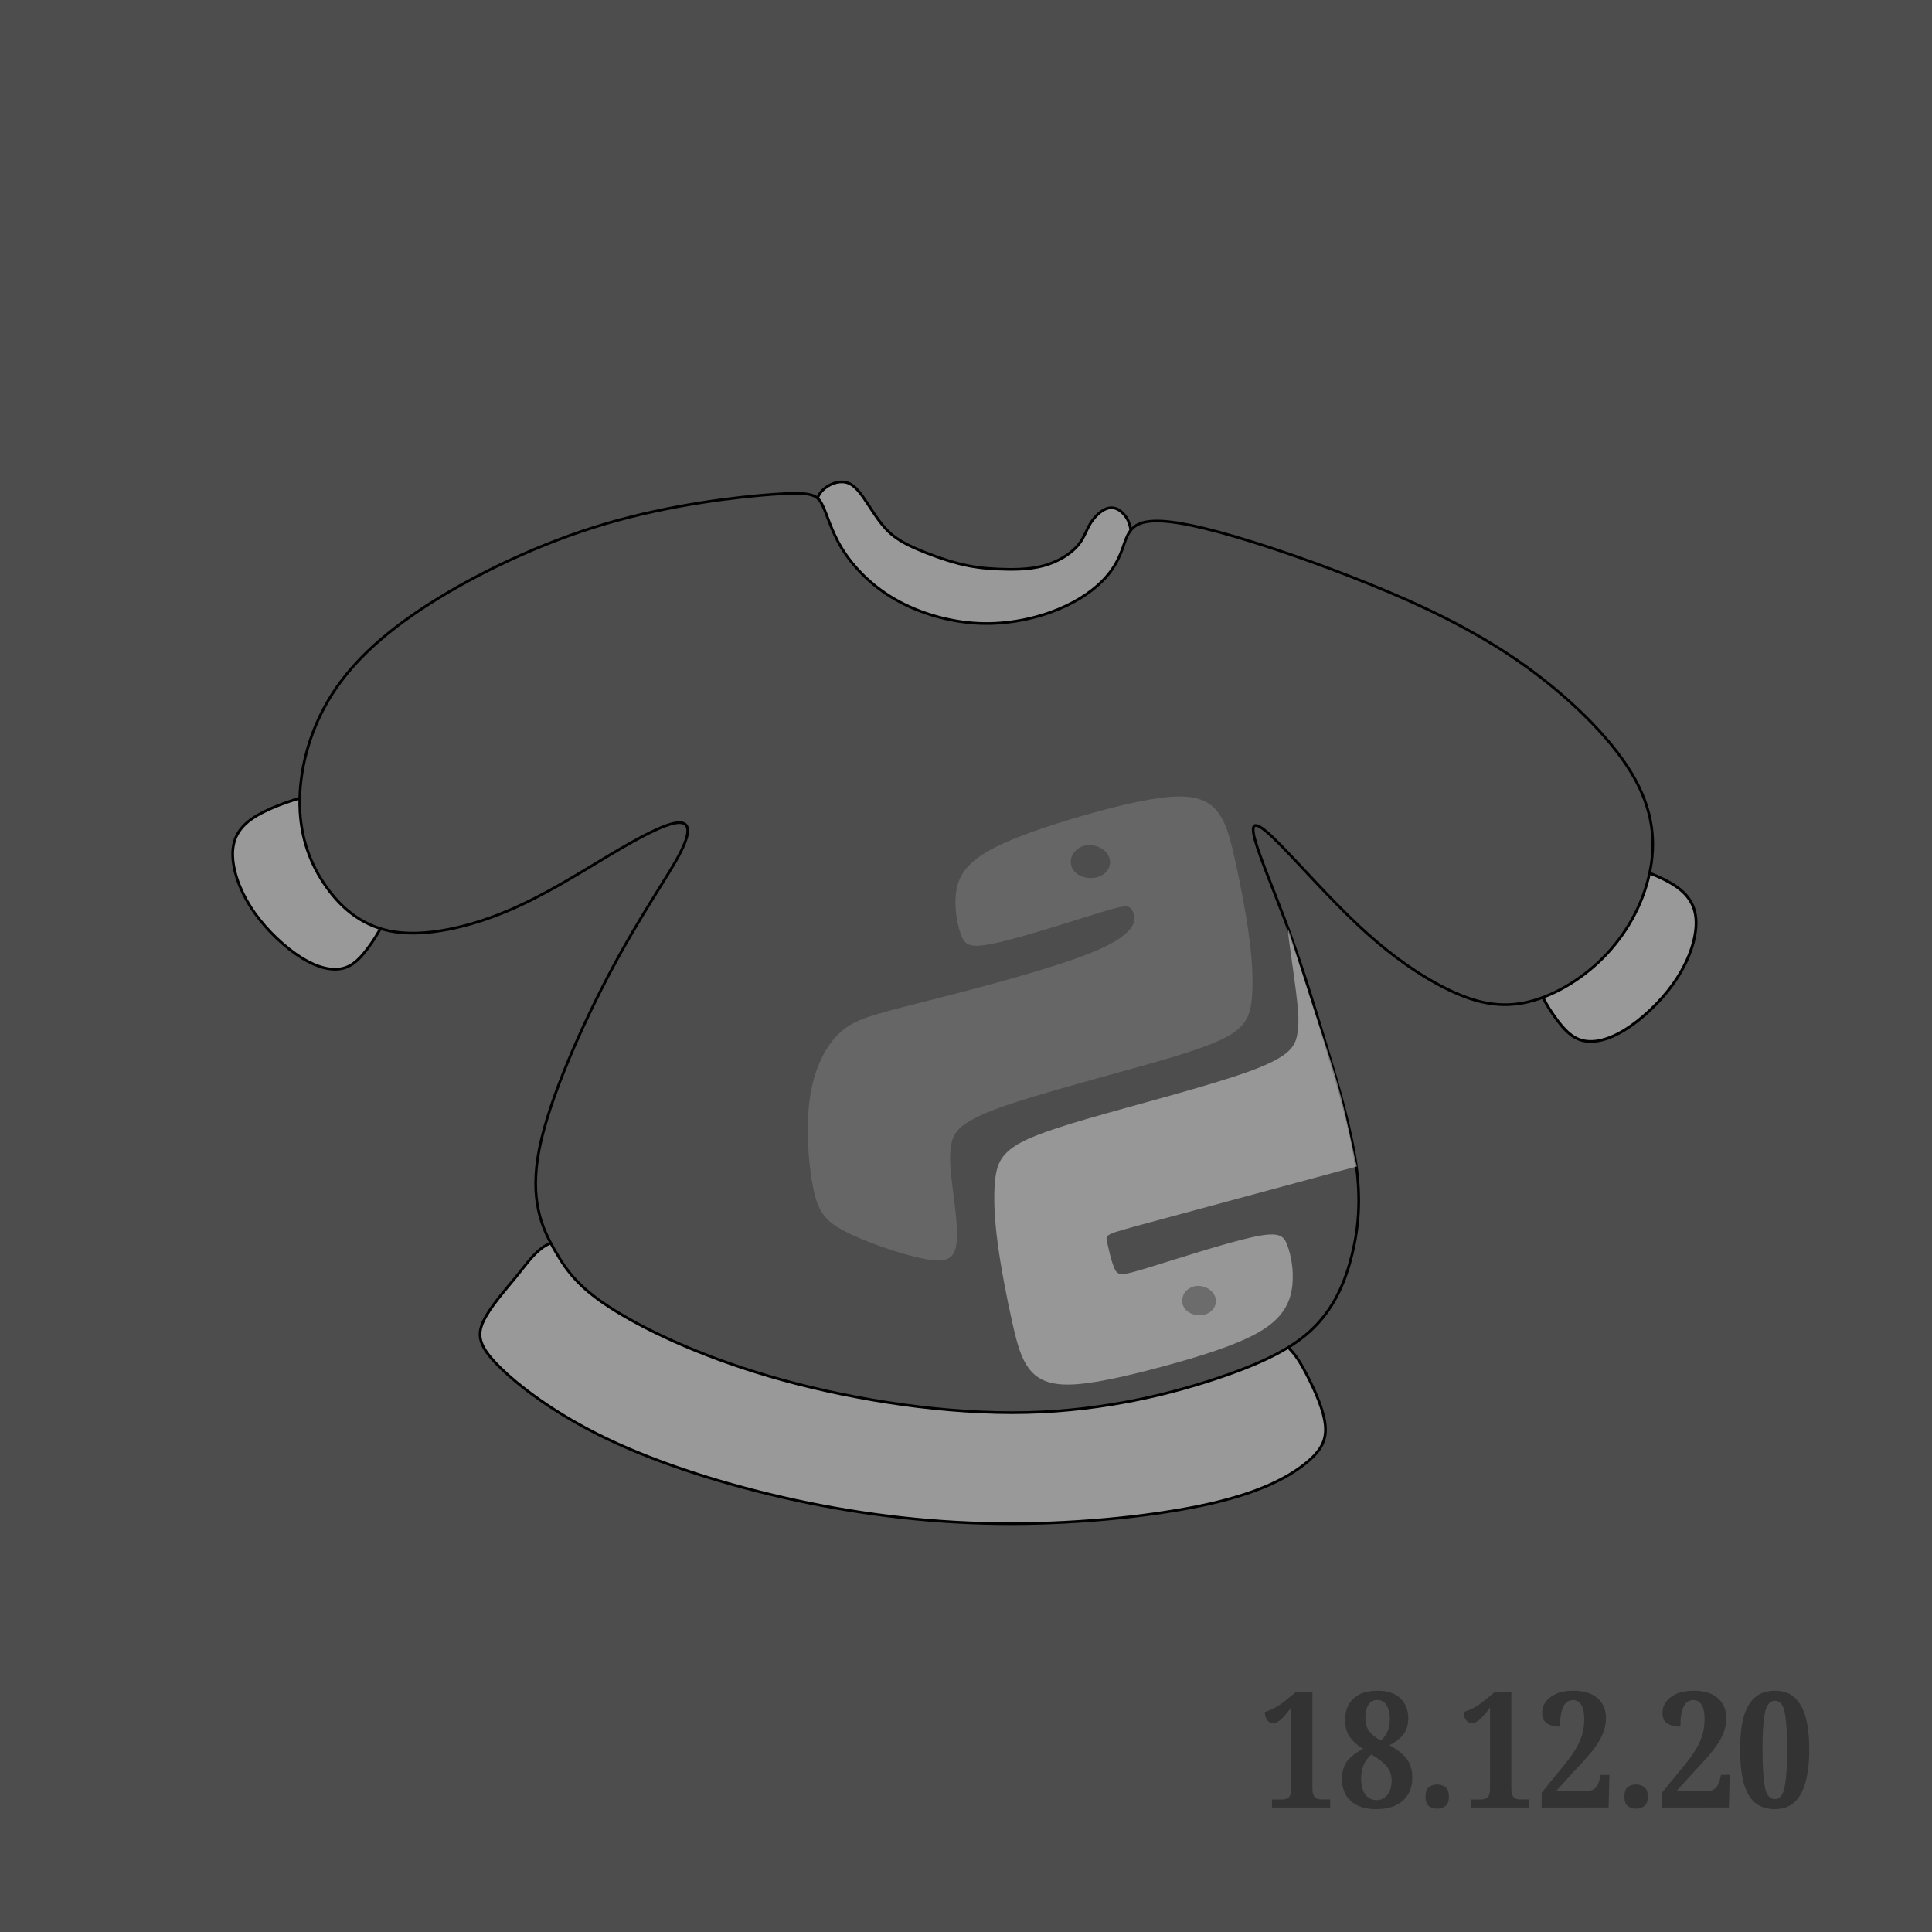
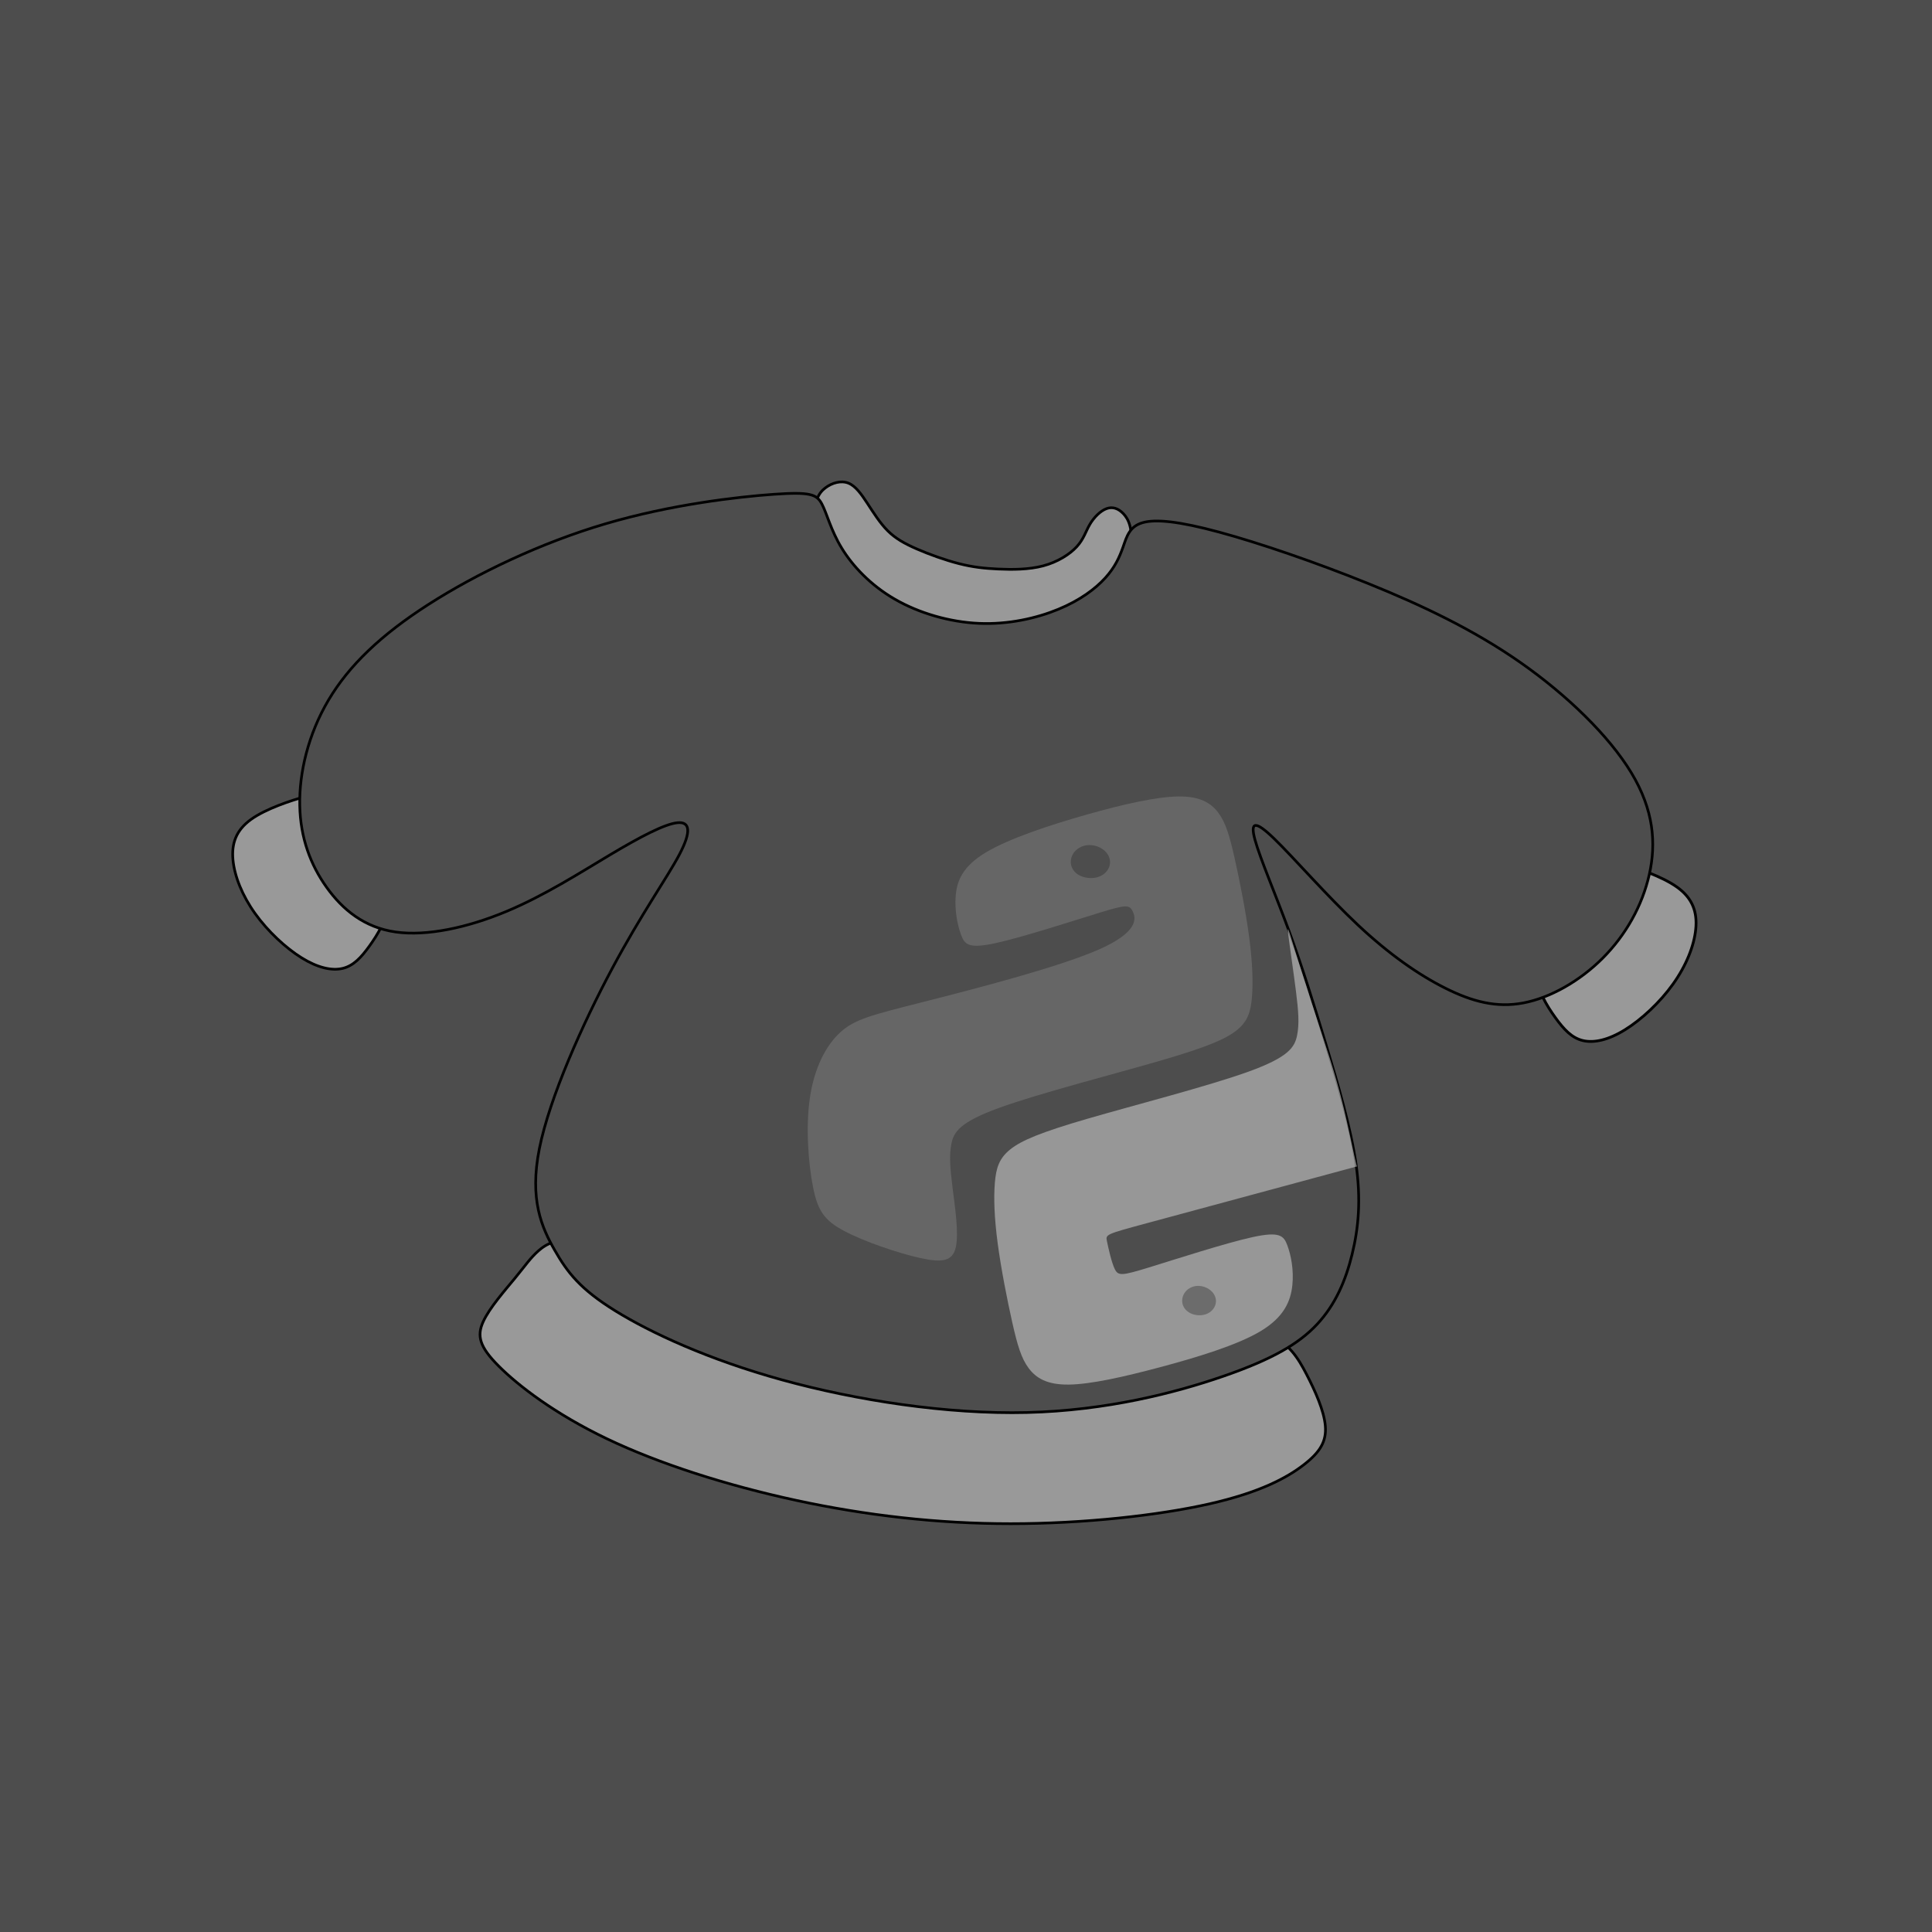
- <svg xmlns="http://www.w3.org/2000/svg" xmlns:ns1="http://www.openswatchbook.org/uri/2009/osb" width="169.333mm" height="169.333mm" viewBox="0 0 169.333 169.333" version="1.1" id="svg39195">
+ <svg xmlns="http://www.w3.org/2000/svg" xmlns:ns1="http://www.openswatchbook.org/uri/2009/osb" width="169.333mm" height="169.333mm" viewBox="0 0 169.333 169.333" id="svg39195">
  <defs id="defs39189">
-     <rect x="42.333" y="254" width="79.375" height="26.458" id="rect1410" />
-     <rect x="58.208" y="259.292" width="68.792" height="21.167" id="rect41873" />
-     <rect x="148.167" y="1081.907" width="1037.167" height="336.26" id="rect6326" />
-     <rect x="867.833" y="3175" width="910.167" height="296.333" id="rect6314" />
-     <rect x="1820.333" y="3217.333" width="846.667" height="169.333" id="rect6302" />
-     <rect x="113.322" y="786.841" width="1024.177" height="243.75" id="rect2516" />
+     <path d="M42.333 254h79.375v26.458h-79.375z" id="rect1410" />
+     <path d="M58.208 259.292h68.792v21.167H58.208z" id="rect41873" />
+     <path d="M148.167 1081.907h1037.167v336.26H148.167z" id="rect6326" />
+     <path d="M867.833 3175H1778v296.333H867.833z" id="rect6314" />
+     <path d="M1820.333 3217.333h846.667v169.333H1820.333z" id="rect6302" />
+     <path d="M113.322 786.841h1024.177v243.75H113.322z" id="rect2516" />
    <linearGradient id="linearGradient1757" ns1:paint="gradient">
-       <stop style="stop-color:#cccccc;stop-opacity:1;" offset="0" id="stop1753" />
-       <stop style="stop-color:#cccccc;stop-opacity:0;" offset="1" id="stop1755" />
+       <stop style="stop-color:#ccc;stop-opacity:1" offset="0" id="stop1753" />
+       <stop style="stop-color:#ccc;stop-opacity:0" offset="1" id="stop1755" />
    </linearGradient>
    <linearGradient id="linearGradient1324" ns1:paint="gradient">
-       <stop style="stop-color:#000000;stop-opacity:1;" offset="0" id="stop1320" />
-       <stop style="stop-color:#000000;stop-opacity:0;" offset="1" id="stop1322" />
+       <stop style="stop-color:#000;stop-opacity:1" offset="0" id="stop1320" />
+       <stop style="stop-color:#000;stop-opacity:0" offset="1" id="stop1322" />
    </linearGradient>
  </defs>
  <g id="layer1" transform="translate(-10.58332,-68.79169)">
    <g id="g41863" transform="translate(477.0061,-556.381)">
-       <rect style="fill:#4d4d4d;fill-opacity:1;stroke:none;stroke-width:1;stroke-miterlimit:4;stroke-dasharray:none;stroke-opacity:1;paint-order:stroke markers fill" id="rect4085-93-86" width="169.333" height="169.333" x="-466.423" y="625.173" />
+       <path style="fill:#4d4d4d;fill-opacity:1;stroke:none;stroke-width:1;stroke-miterlimit:4;stroke-dasharray:none;stroke-opacity:1;paint-order:stroke markers fill" id="rect4085-93-86" d="M-466.423 625.173h169.333v169.333H-466.423z" />
      <g id="g4065-1" transform="matrix(0.7255472,0,0,0.7255472,-2360.528,-1230.085)">
-         <path style="fill:#999999;stroke:#000000;stroke-width:0.324px;stroke-linecap:butt;stroke-linejoin:miter;stroke-opacity:1" d="m 2708.938,2619.998 c 0,-2.47 0.54,-3.396 1.351,-4.014 0.811,-0.618 1.891,-0.926 2.779,-0.579 0.888,0.348 1.582,1.351 2.316,2.47 0.733,1.119 1.505,2.354 2.432,3.28 0.926,0.926 2.007,1.544 3.512,2.2 1.505,0.656 3.435,1.351 5.095,1.775 1.659,0.424 3.049,0.579 4.747,0.656 1.698,0.077 3.705,0.077 5.442,-0.386 1.737,-0.463 3.203,-1.389 4.052,-2.316 0.849,-0.926 1.081,-1.853 1.582,-2.702 0.502,-0.849 1.274,-1.621 2.007,-1.891 0.734,-0.27 1.428,-0.039 2.046,0.618 0.617,0.656 1.158,1.737 0.926,4.4 -0.232,2.663 -1.235,6.908 -5.481,10.227 -4.245,3.319 -11.733,5.712 -17.56,5.017 -5.828,-0.695 -9.996,-4.477 -12.35,-8.375 -2.354,-3.898 -2.895,-7.912 -2.895,-10.382 z" id="path1896-0" />
-         <path style="fill:#999999;stroke:#000000;stroke-width:0.324px;stroke-linecap:butt;stroke-linejoin:miter;stroke-opacity:1" d="m 2647.495,2653.266 c -1.698,0.463 -4.786,1.467 -6.6,2.779 -1.814,1.312 -2.354,2.933 -2.161,4.902 0.193,1.968 1.119,4.284 2.663,6.445 1.544,2.161 3.705,4.168 5.635,5.364 1.93,1.196 3.628,1.582 4.94,1.274 1.312,-0.309 2.238,-1.312 3.242,-2.702 1.003,-1.389 2.084,-3.165 2.432,-5.403 0.347,-2.238 -0.039,-4.94 -1.003,-6.908 -0.965,-1.968 -2.509,-3.203 -3.744,-4.091 -1.235,-0.888 -2.161,-1.428 -2.779,-1.737 -0.618,-0.309 -0.926,-0.386 -2.625,0.077 z" id="path1873-46" />
-         <path style="display:inline;fill:#999999;stroke:#000000;stroke-width:0.334px;stroke-linecap:butt;stroke-linejoin:miter;stroke-opacity:1" d="m 2806.418,2661.375 c 1.748,0.477 4.927,1.51 6.794,2.861 1.867,1.351 2.424,3.02 2.225,5.046 -0.199,2.026 -1.152,4.41 -2.742,6.635 -1.589,2.225 -3.814,4.291 -5.801,5.522 -1.986,1.232 -3.735,1.629 -5.085,1.311 -1.351,-0.318 -2.304,-1.351 -3.337,-2.781 -1.033,-1.43 -2.146,-3.258 -2.503,-5.562 -0.358,-2.304 0.04,-5.085 1.033,-7.112 0.993,-2.026 2.582,-3.298 3.854,-4.212 1.271,-0.914 2.225,-1.47 2.861,-1.788 0.636,-0.318 0.954,-0.397 2.702,0.079 z" id="path1873-2-1" />
-         <path style="fill:#999999;stroke:#000000;stroke-width:0.324px;stroke-linecap:butt;stroke-linejoin:miter;stroke-opacity:1" d="m 2680.879,2707.029 c -2.972,-0.502 -4.284,0.27 -5.249,1.119 -0.965,0.849 -1.582,1.775 -2.817,3.281 -1.235,1.505 -3.088,3.589 -3.859,5.288 -0.772,1.698 -0.463,3.011 1.891,5.365 2.354,2.354 6.754,5.751 13.045,8.761 6.291,3.01 14.473,5.635 22.887,7.449 8.414,1.814 17.059,2.817 25.897,2.817 8.838,0 17.869,-1.004 24.006,-2.393 6.137,-1.389 9.379,-3.165 11.385,-4.708 2.007,-1.544 2.779,-2.856 2.624,-4.708 -0.154,-1.853 -1.235,-4.245 -2.277,-6.252 -1.042,-2.007 -2.046,-3.628 -4.67,-4.979 -2.624,-1.351 -6.87,-2.432 -18.912,-3.551 -12.042,-1.119 -31.879,-2.277 -44.114,-3.744 -12.235,-1.466 -16.866,-3.242 -19.838,-3.744 z" id="path1850-8" />
-         <path style="fill:#4d4d4d;stroke:#000000;stroke-width:0.324px;stroke-linecap:butt;stroke-linejoin:miter;stroke-opacity:1" d="m 2712.257,2623.24 c -1.312,-2.161 -1.776,-4.168 -2.393,-5.326 -0.617,-1.158 -1.389,-1.467 -5.789,-1.158 -4.4,0.309 -12.427,1.235 -20.301,3.551 -7.873,2.316 -15.592,6.021 -21.382,9.726 -5.789,3.705 -9.649,7.41 -12.119,11.579 -2.47,4.168 -3.551,8.8 -3.474,12.736 0.077,3.937 1.312,7.179 3.242,9.88 1.93,2.702 4.554,4.863 8.336,5.403 3.782,0.54 8.722,-0.54 13.354,-2.47 4.631,-1.93 8.954,-4.708 12.582,-6.87 3.628,-2.161 6.561,-3.705 8.105,-3.859 1.544,-0.154 1.698,1.081 0.232,3.86 -1.467,2.779 -4.554,7.101 -8.105,13.74 -3.551,6.638 -7.565,15.592 -8.8,21.767 -1.235,6.175 0.309,9.572 1.853,12.273 1.544,2.702 3.088,4.708 7.333,7.333 4.246,2.624 11.193,5.866 20.147,8.336 8.954,2.47 19.915,4.168 29.564,3.937 9.649,-0.232 17.985,-2.393 23.774,-4.4 5.789,-2.007 9.031,-3.859 11.27,-6.252 2.238,-2.393 3.473,-5.326 4.245,-8.491 0.772,-3.165 1.081,-6.561 0.463,-10.884 -0.618,-4.323 -2.161,-9.571 -3.628,-14.434 -1.467,-4.863 -2.856,-9.34 -4.477,-13.74 -1.621,-4.4 -3.473,-8.722 -4.091,-10.961 -0.618,-2.239 0,-2.393 2.316,-0.154 2.316,2.239 6.33,6.87 10.112,10.421 3.782,3.551 7.333,6.021 10.575,7.642 3.242,1.621 6.175,2.393 9.417,1.775 3.242,-0.618 6.793,-2.624 9.571,-5.403 2.779,-2.779 4.786,-6.329 5.635,-10.112 0.849,-3.782 0.54,-7.796 -2.161,-12.273 -2.701,-4.477 -7.796,-9.417 -13.431,-13.354 -5.635,-3.937 -11.81,-6.87 -18.294,-9.494 -6.484,-2.624 -13.277,-4.94 -18.094,-6.243 -4.817,-1.303 -7.659,-1.594 -9.242,-1.131 -1.583,0.463 -1.905,1.68 -2.337,2.906 -0.432,1.226 -0.972,2.461 -2.168,3.773 -1.196,1.312 -3.049,2.701 -5.673,3.782 -2.624,1.081 -6.021,1.853 -9.571,1.698 -3.551,-0.154 -7.256,-1.235 -10.189,-2.933 -2.933,-1.698 -5.095,-4.014 -6.407,-6.175 z" id="path1784-3" />
-         <path style="fill:#666666;stroke:none;stroke-width:0.477px;stroke-linecap:butt;stroke-linejoin:miter;stroke-opacity:1" d="m 2743.28,2671.771 c 4.898,-2.146 4.539,-3.825 4.134,-4.648 -0.406,-0.822 -0.858,-0.787 -4.082,0.204 -3.224,0.991 -9.219,2.939 -12.465,3.647 -3.246,0.709 -3.743,0.178 -4.175,-0.983 -0.432,-1.162 -0.8,-2.954 -0.654,-4.73 0.146,-1.776 0.806,-3.535 3.633,-5.235 2.827,-1.7 7.822,-3.342 12.277,-4.6 4.455,-1.258 8.371,-2.133 10.987,-2.166 2.616,-0.033 3.931,0.775 4.82,1.958 0.889,1.183 1.352,2.74 1.96,5.425 0.608,2.685 1.36,6.496 1.772,9.594 0.412,3.098 0.484,5.483 0.338,7.259 -0.146,1.776 -0.51,2.942 -1.85,4.014 -1.339,1.072 -3.653,2.049 -9.274,3.683 -5.621,1.634 -14.549,3.923 -19.365,5.665 -4.816,1.742 -5.52,2.935 -5.81,4.324 -0.29,1.389 -0.167,2.973 0.132,5.34 0.298,2.367 0.772,5.518 0.391,7.197 -0.381,1.68 -1.617,1.89 -4.281,1.301 -2.664,-0.589 -6.756,-1.977 -9.191,-3.267 -2.434,-1.29 -3.21,-2.482 -3.77,-5.284 -0.56,-2.802 -0.904,-7.215 -0.386,-10.784 0.518,-3.569 1.899,-6.295 3.652,-7.912 1.752,-1.617 3.876,-2.124 10.015,-3.684 6.139,-1.56 16.294,-4.173 21.192,-6.319 z" id="path914-9-5" />
-         <path style="opacity:0.575;fill:#cccccc;stroke:none;stroke-width:0.479px;stroke-linecap:butt;stroke-linejoin:miter;stroke-opacity:1" d="m 2744.312,2707.004 c 0.18,0.844 0.541,2.533 0.949,3.36 0.408,0.827 0.863,0.791 4.105,-0.205 3.242,-0.997 9.271,-2.955 12.535,-3.668 3.264,-0.713 3.764,-0.179 4.198,0.989 0.435,1.168 0.804,2.971 0.604,4.841 -0.201,1.871 -0.972,3.809 -3.815,5.519 -2.844,1.71 -7.758,3.192 -12.185,4.372 -4.427,1.181 -8.365,2.06 -10.995,2.093 -2.63,0.033 -3.953,-0.779 -4.847,-1.969 -0.894,-1.19 -1.359,-2.756 -1.971,-5.456 -0.611,-2.7 -1.368,-6.533 -1.782,-9.649 -0.415,-3.116 -0.487,-5.514 -0.34,-7.3 0.147,-1.786 0.513,-2.959 1.86,-4.037 1.347,-1.078 3.674,-2.061 9.327,-3.704 5.653,-1.643 14.631,-3.946 19.474,-5.697 4.843,-1.751 5.551,-2.951 5.843,-4.348 0.292,-1.397 0.168,-2.99 -0.133,-5.37 -0.3,-2.381 -0.776,-5.549 -0.925,-6.815 -0.149,-1.266 0.03,-0.632 0.58,1.149 0.551,1.78 1.472,4.703 2.296,7.233 0.824,2.53 1.547,4.662 2.174,6.656 0.627,1.994 1.154,3.84 1.665,5.959 0.51,2.119 1.003,4.507 1.266,5.718 0.263,1.211 0.295,1.241 0.328,1.272 -10.13,2.737 -20.261,5.474 -25.326,6.843 -5.065,1.369 -5.065,1.369 -4.885,2.213 z" id="path914-7-6-7" />
-         <path style="fill:#4d4d4d;stroke:none;stroke-width:0.413px;stroke-linecap:butt;stroke-linejoin:miter;stroke-opacity:1" d="m 2741.868,2659.153 c -0.62,0.082 -1.216,0.407 -1.575,0.918 -0.18,0.256 -0.3,0.555 -0.339,0.865 -0.039,0.31 0,0.631 0.127,0.918 0.156,0.358 0.437,0.655 0.77,0.861 0.333,0.205 0.715,0.322 1.102,0.373 0.637,0.084 1.314,-0.016 1.852,-0.368 0.269,-0.176 0.5,-0.413 0.657,-0.693 0.157,-0.28 0.239,-0.604 0.222,-0.925 -0.02,-0.364 -0.167,-0.716 -0.391,-1.003 -0.224,-0.287 -0.523,-0.512 -0.85,-0.673 -0.485,-0.239 -1.039,-0.342 -1.575,-0.271 z" id="path945-5-1" />
-         <path style="opacity:0.575;fill:#4d4d4d;stroke:none;stroke-width:0.361px;stroke-linecap:butt;stroke-linejoin:miter;stroke-opacity:1" d="m 2755.051,2712.397 c -0.545,0.073 -1.062,0.374 -1.367,0.831 -0.152,0.229 -0.251,0.494 -0.28,0.767 -0.03,0.273 0.01,0.554 0.119,0.807 0.135,0.313 0.372,0.577 0.658,0.763 0.285,0.186 0.616,0.296 0.954,0.343 0.553,0.076 1.141,-0.026 1.599,-0.344 0.229,-0.159 0.424,-0.37 0.556,-0.616 0.132,-0.246 0.2,-0.527 0.186,-0.806 -0.016,-0.321 -0.14,-0.633 -0.333,-0.89 -0.193,-0.257 -0.452,-0.462 -0.738,-0.609 -0.414,-0.213 -0.892,-0.308 -1.354,-0.246 z" id="path945-8-5-65" />
+         <path style="fill:#999;stroke:#000;stroke-width:.324px;stroke-linecap:butt;stroke-linejoin:miter;stroke-opacity:1" d="m2708.938 2619.998c0-2.47.54-3.396 1.351-4.014.811-.618 1.891-.926 2.779-.579.888.348 1.582 1.351 2.316 2.47.733 1.119 1.505 2.354 2.432 3.28.926.926 2.007 1.544 3.512 2.2 1.505.656 3.435 1.351 5.095 1.775 1.659.424 3.049.579 4.747.656 1.698.077 3.705.077 5.442-.386 1.737-.463 3.203-1.389 4.052-2.316.849-.926 1.081-1.853 1.582-2.702.502-.849 1.274-1.621 2.007-1.891.734-.27 1.428-.039 2.046.618.617.656 1.158 1.737.926 4.4-.232 2.663-1.235 6.908-5.481 10.227-4.245 3.319-11.733 5.712-17.56 5.017-5.828-.695-9.996-4.477-12.35-8.375-2.354-3.898-2.895-7.912-2.895-10.382z" id="path1896-0" />
+         <path style="fill:#999;stroke:#000;stroke-width:.324px;stroke-linecap:butt;stroke-linejoin:miter;stroke-opacity:1" d="m2647.495 2653.266c-1.698.463-4.786 1.467-6.6 2.779-1.814 1.312-2.354 2.933-2.161 4.902.193 1.968 1.119 4.284 2.663 6.445 1.544 2.161 3.705 4.168 5.635 5.364 1.93 1.196 3.628 1.582 4.94 1.274 1.312-.309 2.238-1.312 3.242-2.702 1.003-1.389 2.084-3.165 2.432-5.403.347-2.238-.039-4.94-1.003-6.908-.965-1.968-2.509-3.203-3.744-4.091-1.235-.888-2.161-1.428-2.779-1.737-.618-.309-.926-.386-2.625.077z" id="path1873-46" />
+         <path style="display:inline;fill:#999;stroke:#000;stroke-width:.334px;stroke-linecap:butt;stroke-linejoin:miter;stroke-opacity:1" d="m2806.418 2661.375c1.748.477 4.927 1.51 6.794 2.861 1.867 1.351 2.424 3.02 2.225 5.046-.199 2.026-1.152 4.41-2.742 6.635-1.589 2.225-3.814 4.291-5.801 5.522-1.986 1.232-3.735 1.629-5.085 1.311-1.351-.318-2.304-1.351-3.337-2.781-1.033-1.43-2.146-3.258-2.503-5.562-.358-2.304.04-5.085 1.033-7.112.993-2.026 2.582-3.298 3.854-4.212 1.271-.914 2.225-1.47 2.861-1.788.636-.318.954-.397 2.702.079z" id="path1873-2-1" />
+         <path style="fill:#999;stroke:#000;stroke-width:.324px;stroke-linecap:butt;stroke-linejoin:miter;stroke-opacity:1" d="m2680.879 2707.029c-2.972-.502-4.284.27-5.249 1.119-.965.849-1.582 1.775-2.817 3.281-1.235 1.505-3.088 3.589-3.859 5.288-.772 1.698-.463 3.011 1.891 5.365 2.354 2.354 6.754 5.751 13.045 8.761 6.291 3.01 14.473 5.635 22.887 7.449 8.414 1.814 17.059 2.817 25.897 2.817 8.838.0 17.869-1.004 24.006-2.393 6.137-1.389 9.379-3.165 11.385-4.708 2.007-1.544 2.779-2.856 2.624-4.708-.154-1.853-1.235-4.245-2.277-6.252-1.042-2.007-2.046-3.628-4.67-4.979-2.624-1.351-6.87-2.432-18.912-3.551-12.042-1.119-31.879-2.277-44.114-3.744-12.235-1.466-16.866-3.242-19.838-3.744z" id="path1850-8" />
+         <path style="fill:#4d4d4d;stroke:#000;stroke-width:.324px;stroke-linecap:butt;stroke-linejoin:miter;stroke-opacity:1" d="m2712.257 2623.24c-1.312-2.161-1.776-4.168-2.393-5.326-.617-1.158-1.389-1.467-5.789-1.158-4.4.309-12.427 1.235-20.301 3.551-7.873 2.316-15.592 6.021-21.382 9.726-5.789 3.705-9.649 7.41-12.119 11.579-2.47 4.168-3.551 8.8-3.474 12.736.077 3.937 1.312 7.179 3.242 9.88 1.93 2.702 4.554 4.863 8.336 5.403 3.782.54 8.722-.54 13.354-2.47 4.631-1.93 8.954-4.708 12.582-6.87 3.628-2.161 6.561-3.705 8.105-3.859 1.544-.154 1.698 1.081.232 3.86-1.467 2.779-4.554 7.101-8.105 13.74-3.551 6.638-7.565 15.592-8.8 21.767-1.235 6.175.309 9.572 1.853 12.273 1.544 2.702 3.088 4.708 7.333 7.333 4.246 2.624 11.193 5.866 20.147 8.336 8.954 2.47 19.915 4.168 29.564 3.937 9.649-.232 17.985-2.393 23.774-4.4 5.789-2.007 9.031-3.859 11.27-6.252 2.238-2.393 3.473-5.326 4.245-8.491.772-3.165 1.081-6.561.463-10.884-.618-4.323-2.161-9.571-3.628-14.434-1.467-4.863-2.856-9.34-4.477-13.74-1.621-4.4-3.473-8.722-4.091-10.961-.618-2.239.0-2.393 2.316-.154 2.316 2.239 6.33 6.87 10.112 10.421 3.782 3.551 7.333 6.021 10.575 7.642 3.242 1.621 6.175 2.393 9.417 1.775 3.242-.618 6.793-2.624 9.571-5.403 2.779-2.779 4.786-6.329 5.635-10.112.849-3.782.54-7.796-2.161-12.273-2.701-4.477-7.796-9.417-13.431-13.354-5.635-3.937-11.81-6.87-18.294-9.494-6.484-2.624-13.277-4.94-18.094-6.243-4.817-1.303-7.659-1.594-9.242-1.131-1.583.463-1.905 1.68-2.337 2.906-.432 1.226-.972 2.461-2.168 3.773-1.196 1.312-3.049 2.701-5.673 3.782-2.624 1.081-6.021 1.853-9.571 1.698-3.551-.154-7.256-1.235-10.189-2.933-2.933-1.698-5.095-4.014-6.407-6.175z" id="path1784-3" />
+         <path style="fill:#666;stroke:none;stroke-width:.477px;stroke-linecap:butt;stroke-linejoin:miter;stroke-opacity:1" d="m2743.28 2671.771c4.898-2.146 4.539-3.825 4.134-4.648-.406-.822-.858-.787-4.082.204-3.224.991-9.219 2.939-12.465 3.647-3.246.709-3.743.178-4.175-.983-.432-1.162-.8-2.954-.654-4.73.146-1.776.806-3.535 3.633-5.235 2.827-1.7 7.822-3.342 12.277-4.6 4.455-1.258 8.371-2.133 10.987-2.166 2.616-.033 3.931.775 4.82 1.958.889 1.183 1.352 2.74 1.96 5.425.608 2.685 1.36 6.496 1.772 9.594.412 3.098.484 5.483.338 7.259-.146 1.776-.51 2.942-1.85 4.014-1.339 1.072-3.653 2.049-9.274 3.683-5.621 1.634-14.549 3.923-19.365 5.665-4.816 1.742-5.52 2.935-5.81 4.324-.29 1.389-.167 2.973.132 5.34.298 2.367.772 5.518.391 7.197-.381 1.68-1.617 1.89-4.281 1.301-2.664-.589-6.756-1.977-9.191-3.267-2.434-1.29-3.21-2.482-3.77-5.284-.56-2.802-.904-7.215-.386-10.784.518-3.569 1.899-6.295 3.652-7.912 1.752-1.617 3.876-2.124 10.015-3.684 6.139-1.56 16.294-4.173 21.192-6.319z" id="path914-9-5" />
+         <path style="opacity:.575;fill:#ccc;stroke:none;stroke-width:.479px;stroke-linecap:butt;stroke-linejoin:miter;stroke-opacity:1" d="m2744.312 2707.004c.18.844.541 2.533.949 3.36.408.827.863.791 4.105-.205 3.242-.997 9.271-2.955 12.535-3.668 3.264-.713 3.764-.179 4.198.989.435 1.168.804 2.971.604 4.841-.201 1.871-.972 3.809-3.815 5.519-2.844 1.71-7.758 3.192-12.185 4.372-4.427 1.181-8.365 2.06-10.995 2.093-2.63.033-3.953-.779-4.847-1.969-.894-1.19-1.359-2.756-1.971-5.456-.611-2.7-1.368-6.533-1.782-9.649-.415-3.116-.487-5.514-.34-7.3.147-1.786.513-2.959 1.86-4.037 1.347-1.078 3.674-2.061 9.327-3.704 5.653-1.643 14.631-3.946 19.474-5.697 4.843-1.751 5.551-2.951 5.843-4.348.292-1.397.168-2.99-.133-5.37-.3-2.381-.776-5.549-.925-6.815-.149-1.266.03-.632.58 1.149.551 1.78 1.472 4.703 2.296 7.233.824 2.53 1.547 4.662 2.174 6.656.627 1.994 1.154 3.84 1.665 5.959.51 2.119 1.003 4.507 1.266 5.718.263 1.211.295 1.241.328 1.272-10.13 2.737-20.261 5.474-25.326 6.843-5.065 1.369-5.065 1.369-4.885 2.213z" id="path914-7-6-7" />
+         <path style="fill:#4d4d4d;stroke:none;stroke-width:.413px;stroke-linecap:butt;stroke-linejoin:miter;stroke-opacity:1" d="m2741.868 2659.153c-.62.082-1.216.407-1.575.918-.18.256-.3.555-.339.865-.039.31.0.631.127.918.156.358.437.655.77.861.333.205.715.322 1.102.373.637.084 1.314-.016 1.852-.368.269-.176.5-.413.657-.693.157-.28.239-.604.222-.925-.02-.364-.167-.716-.391-1.003-.224-.287-.523-.512-.85-.673-.485-.239-1.039-.342-1.575-.271z" id="path945-5-1" />
+         <path style="opacity:.575;fill:#4d4d4d;stroke:none;stroke-width:.361px;stroke-linecap:butt;stroke-linejoin:miter;stroke-opacity:1" d="m2755.051 2712.397c-.545.073-1.062.374-1.367.831-.152.229-.251.494-.28.767-.03.273.01.554.119.807.135.313.372.577.658.763.285.186.616.296.954.343.553.076 1.141-.026 1.599-.344.229-.159.424-.37.556-.616.132-.246.2-.527.186-.806-.016-.321-.14-.633-.333-.89-.193-.257-.452-.462-.738-.609-.414-.213-.892-.308-1.354-.246z" id="path945-8-5-65" />
      </g>
    </g>
-     <text xml:space="preserve" id="text41871" style="font-style:normal;font-weight:normal;font-size:10.583px;line-height:1.25;font-family:sans-serif;white-space:pre;shape-inside:url(#rect41873);fill:#000000;fill-opacity:1;stroke:none;" />
-     <g aria-label="18.12.20" transform="matrix(1.335865,0,0,1.335865,64.39642,-124.964)" id="text1408" style="font-style:normal;font-weight:normal;font-size:10.583px;line-height:1.25;font-family:sans-serif;white-space:pre;shape-inside:url(#rect1410);fill:#000000;fill-opacity:1;stroke:none">
-       <path d="m 43.17,263.634 v -0.529 h 0.677 q 0.265,0 0.423,-0.138 0.159,-0.138 0.159,-0.572 v -5.323 q -0.339,0.466 -0.635,0.751 -0.286,0.275 -0.561,0.275 -0.212,0 -0.37,-0.191 -0.159,-0.201 -0.159,-0.54 0.265,-0.085 0.614,-0.254 0.349,-0.169 0.804,-0.55 l 0.646,-0.529 h 1.058 v 6.361 q 0,0.37 0.138,0.54 0.138,0.169 0.444,0.169 h 0.582 v 0.529 z" style="font-style:normal;font-variant:normal;font-weight:bold;font-stretch:condensed;font-family:'Noto Serif';-inkscape-font-specification:'Noto Serif Bold Condensed';fill:#333333" id="path1414" />
-       <path d="m 50.017,263.74 q -0.783,0 -1.281,-0.265 -0.497,-0.265 -0.741,-0.709 -0.233,-0.455 -0.233,-0.995 0,-0.783 0.392,-1.238 0.392,-0.455 0.995,-0.741 -0.55,-0.339 -0.868,-0.783 -0.317,-0.455 -0.317,-1.132 0,-0.508 0.212,-0.942 0.222,-0.434 0.688,-0.699 0.476,-0.265 1.249,-0.265 0.995,0 1.492,0.508 0.508,0.508 0.508,1.27 0,0.688 -0.328,1.101 -0.328,0.402 -0.9,0.699 0.773,0.423 1.132,0.9 0.36,0.476 0.36,1.238 0,0.953 -0.624,1.503 -0.624,0.55 -1.736,0.55 z m 0.286,-4.498 q 0.296,-0.243 0.444,-0.582 0.159,-0.339 0.159,-0.889 0,-0.476 -0.212,-0.836 -0.201,-0.36 -0.614,-0.36 -0.381,0 -0.582,0.318 -0.201,0.307 -0.201,0.836 0,0.572 0.265,0.91 0.275,0.328 0.741,0.603 z m -0.254,3.905 q 0.434,0 0.698,-0.349 0.275,-0.349 0.275,-0.942 0,-0.529 -0.328,-0.921 -0.317,-0.392 -0.995,-0.783 -0.307,0.254 -0.497,0.646 -0.18,0.381 -0.18,0.942 0,0.677 0.275,1.048 0.286,0.36 0.751,0.36 z" style="font-style:normal;font-variant:normal;font-weight:bold;font-stretch:condensed;font-family:'Noto Serif';-inkscape-font-specification:'Noto Serif Bold Condensed';fill:#333333" id="path1416" />
-       <path d="m 54.018,263.708 q -0.328,0 -0.55,-0.169 -0.222,-0.169 -0.222,-0.624 0,-0.455 0.222,-0.624 0.222,-0.169 0.55,-0.169 0.296,0 0.529,0.169 0.233,0.169 0.233,0.624 0,0.455 -0.233,0.624 -0.233,0.169 -0.529,0.169 z" style="font-style:normal;font-variant:normal;font-weight:bold;font-stretch:condensed;font-family:'Noto Serif';-inkscape-font-specification:'Noto Serif Bold Condensed';fill:#333333" id="path1418" />
-       <path d="m 56.219,263.634 v -0.529 h 0.677 q 0.265,0 0.423,-0.138 0.159,-0.138 0.159,-0.572 v -5.323 q -0.339,0.466 -0.635,0.751 -0.286,0.275 -0.561,0.275 -0.212,0 -0.37,-0.191 -0.159,-0.201 -0.159,-0.54 0.265,-0.085 0.614,-0.254 0.349,-0.169 0.804,-0.55 l 0.646,-0.529 h 1.058 v 6.361 q 0,0.37 0.138,0.54 0.138,0.169 0.444,0.169 h 0.582 v 0.529 z" style="font-style:normal;font-variant:normal;font-weight:bold;font-stretch:condensed;font-family:'Noto Serif';-inkscape-font-specification:'Noto Serif Bold Condensed';fill:#333333" id="path1420" />
-       <path d="m 60.865,263.634 v -0.974 l 1.355,-1.662 q 0.561,-0.667 0.868,-1.185 0.317,-0.529 0.444,-0.995 0.127,-0.476 0.127,-0.995 0,-0.624 -0.201,-0.931 -0.19,-0.307 -0.519,-0.307 -0.466,0 -0.667,0.455 -0.201,0.445 -0.201,1.291 -0.476,0 -0.825,-0.191 -0.349,-0.201 -0.349,-0.73 0,-0.37 0.222,-0.699 0.233,-0.328 0.677,-0.529 0.455,-0.212 1.143,-0.212 1.048,0 1.598,0.497 0.55,0.487 0.55,1.302 0,0.561 -0.233,1.079 -0.222,0.519 -0.677,1.079 -0.444,0.561 -1.122,1.259 l -1.228,1.355 h 2.074 q 0.275,0 0.476,-0.18 0.201,-0.191 0.286,-0.561 l 0.074,-0.307 H 65.31 l -0.053,2.138 z" style="font-style:normal;font-variant:normal;font-weight:bold;font-stretch:condensed;font-family:'Noto Serif';-inkscape-font-specification:'Noto Serif Bold Condensed';fill:#333333" id="path1422" />
-       <path d="m 67.067,263.708 q -0.328,0 -0.55,-0.169 -0.222,-0.169 -0.222,-0.624 0,-0.455 0.222,-0.624 0.222,-0.169 0.55,-0.169 0.296,0 0.529,0.169 0.233,0.169 0.233,0.624 0,0.455 -0.233,0.624 -0.233,0.169 -0.529,0.169 z" style="font-style:normal;font-variant:normal;font-weight:bold;font-stretch:condensed;font-family:'Noto Serif';-inkscape-font-specification:'Noto Serif Bold Condensed';fill:#333333" id="path1424" />
-       <path d="m 68.76,263.634 v -0.974 l 1.355,-1.662 q 0.561,-0.667 0.868,-1.185 0.317,-0.529 0.444,-0.995 0.127,-0.476 0.127,-0.995 0,-0.624 -0.201,-0.931 -0.19,-0.307 -0.519,-0.307 -0.466,0 -0.667,0.455 -0.201,0.445 -0.201,1.291 -0.476,0 -0.825,-0.191 -0.349,-0.201 -0.349,-0.73 0,-0.37 0.222,-0.699 0.233,-0.328 0.677,-0.529 0.455,-0.212 1.143,-0.212 1.048,0 1.598,0.497 0.55,0.487 0.55,1.302 0,0.561 -0.233,1.079 -0.222,0.519 -0.677,1.079 -0.444,0.561 -1.122,1.259 l -1.228,1.355 h 2.074 q 0.275,0 0.476,-0.18 0.201,-0.191 0.286,-0.561 l 0.074,-0.307 h 0.571 l -0.053,2.138 z" style="font-style:normal;font-variant:normal;font-weight:bold;font-stretch:condensed;font-family:'Noto Serif';-inkscape-font-specification:'Noto Serif Bold Condensed';fill:#333333" id="path1426" />
-       <path d="m 76.169,263.74 q -0.857,0 -1.365,-0.476 -0.497,-0.476 -0.709,-1.344 -0.212,-0.878 -0.212,-2.085 0,-1.196 0.212,-2.053 0.222,-0.868 0.72,-1.333 0.508,-0.476 1.365,-0.476 0.815,0 1.302,0.466 0.497,0.466 0.72,1.333 0.222,0.868 0.222,2.074 0,1.196 -0.233,2.074 -0.222,0.868 -0.72,1.344 -0.497,0.476 -1.302,0.476 z m 0,-0.656 q 0.497,0 0.646,-0.847 0.159,-0.847 0.159,-2.392 0,-1.545 -0.148,-2.381 -0.148,-0.836 -0.646,-0.836 -0.519,0 -0.677,0.836 -0.148,0.836 -0.148,2.381 0,1.545 0.148,2.392 0.148,0.847 0.667,0.847 z" style="font-style:normal;font-variant:normal;font-weight:bold;font-stretch:condensed;font-family:'Noto Serif';-inkscape-font-specification:'Noto Serif Bold Condensed';fill:#333333" id="path1428" />
-     </g>
+     <text id="text41871" style="font-style:normal;font-weight:400;font-size:10.583px;line-height:1.25;font-family:sans-serif;white-space:pre;shape-inside:url(#rect41873);fill:#000;fill-opacity:1;stroke:none" />
  </g>
</svg>
